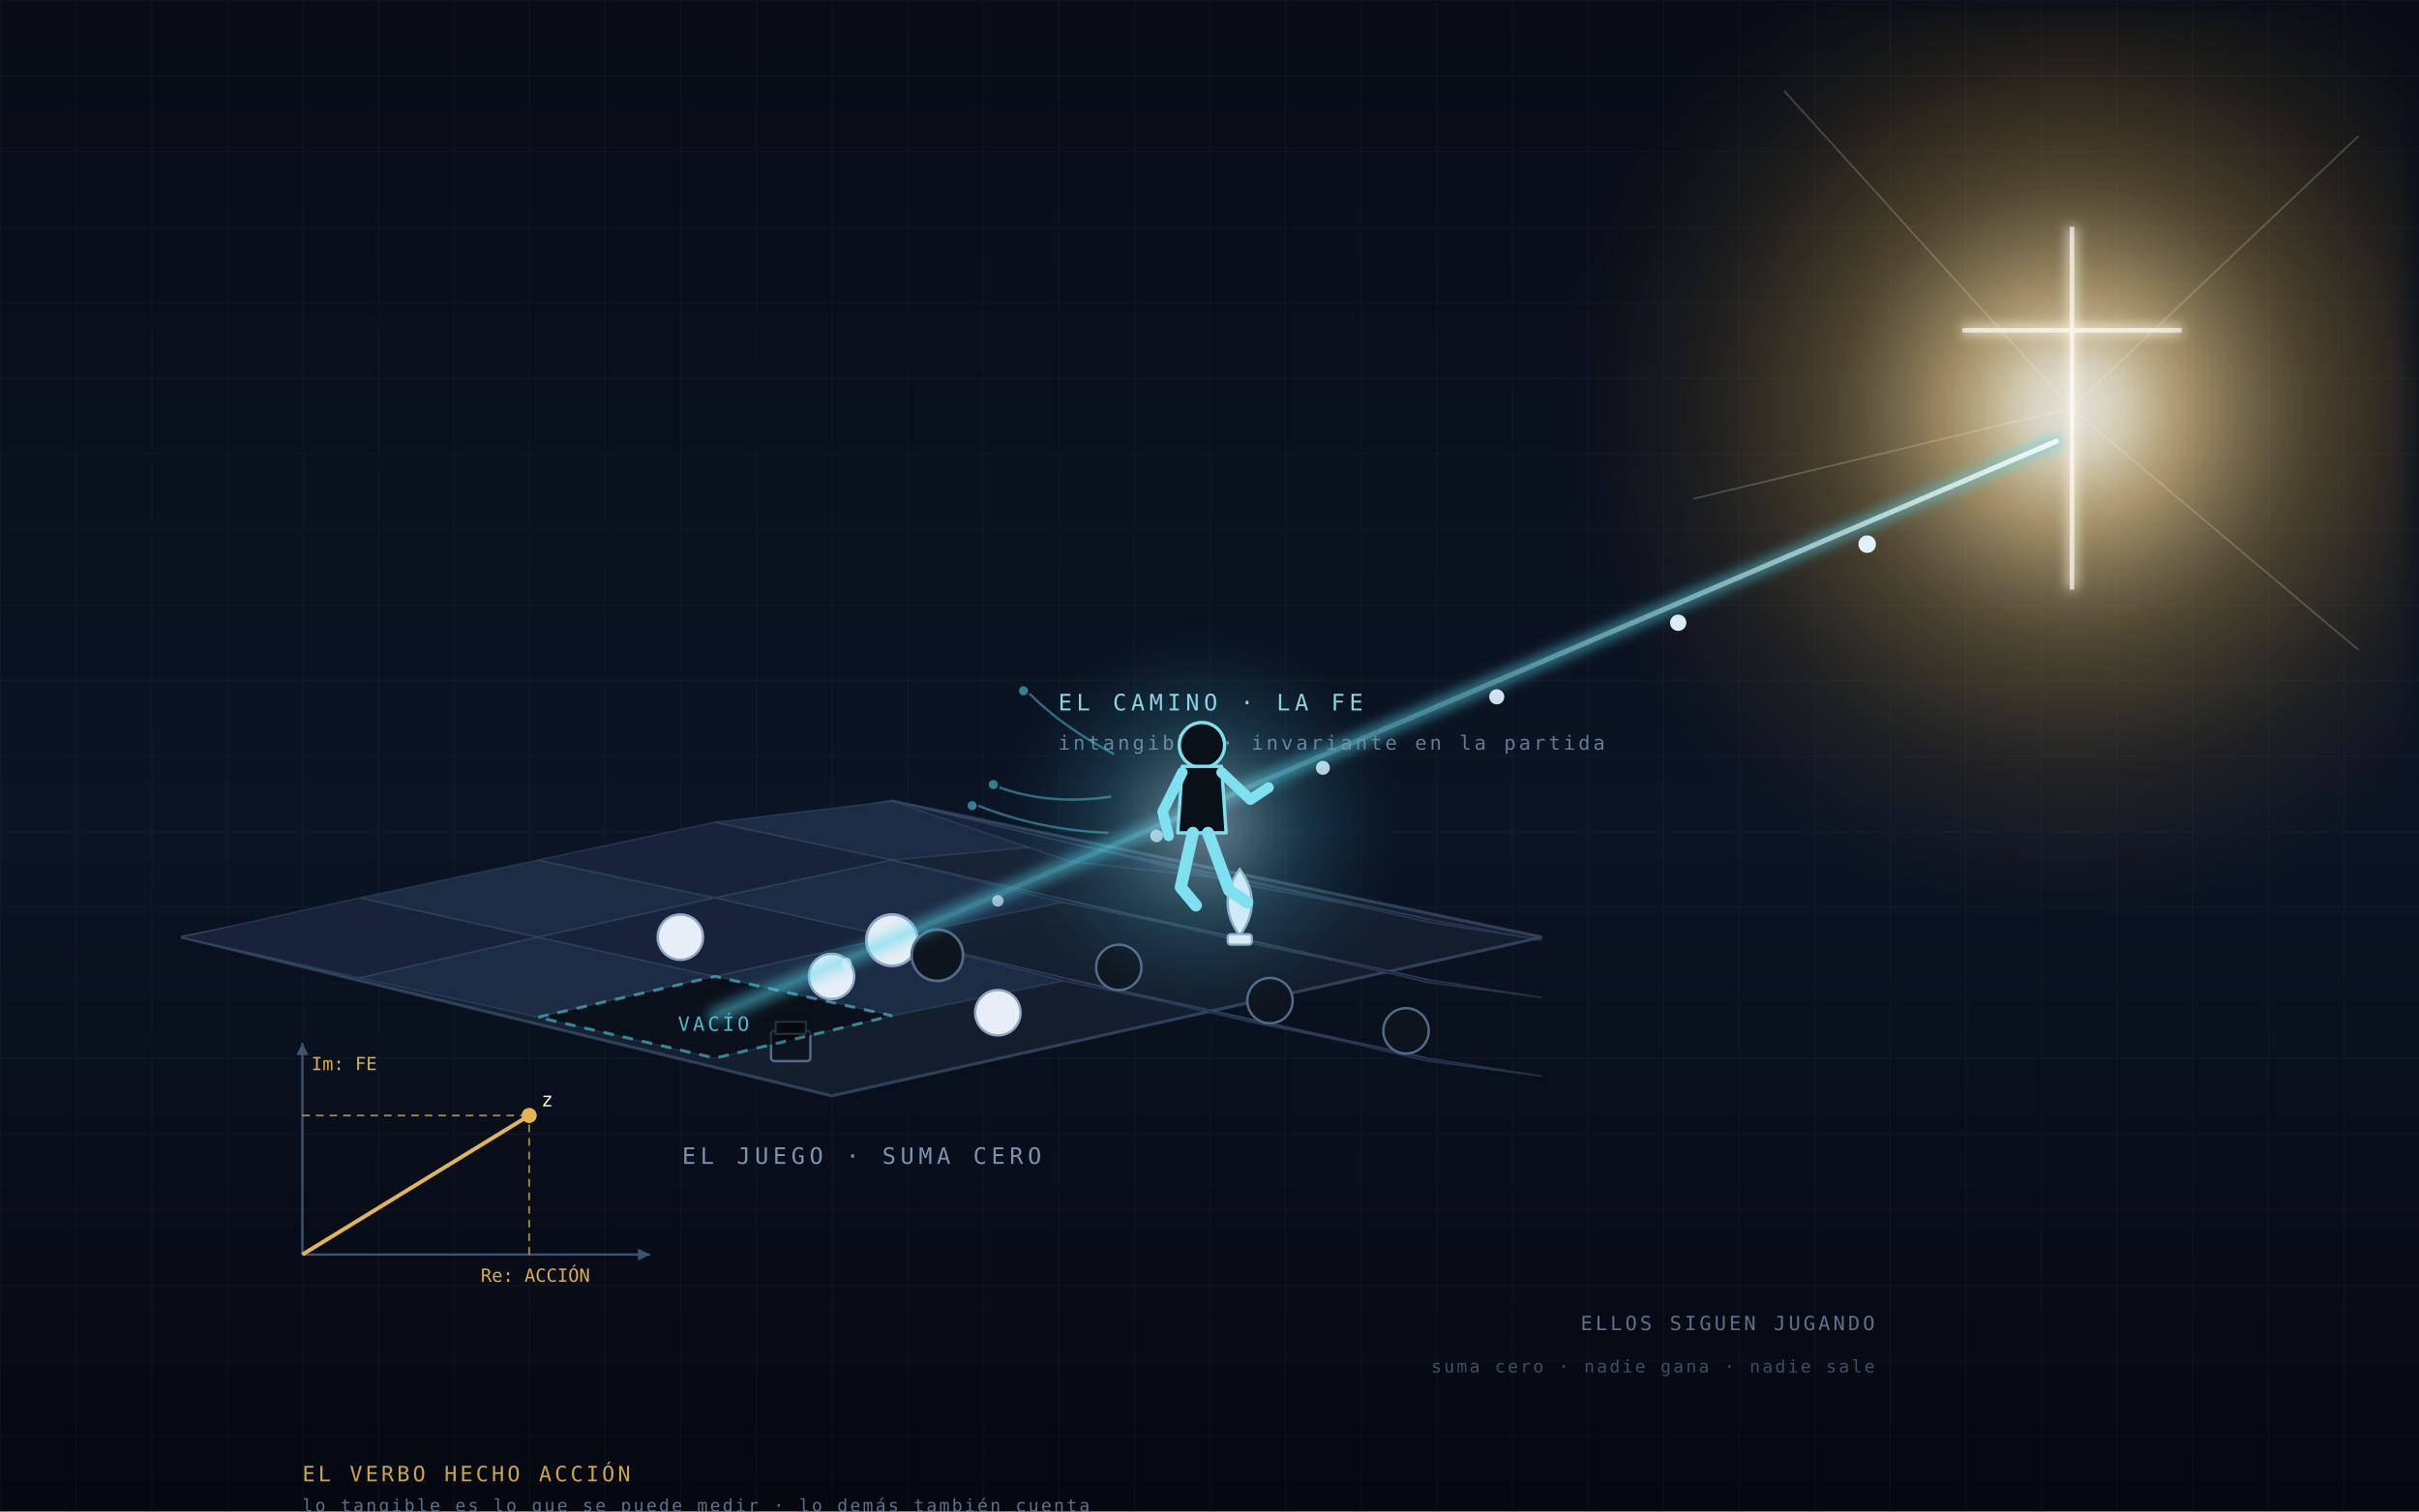
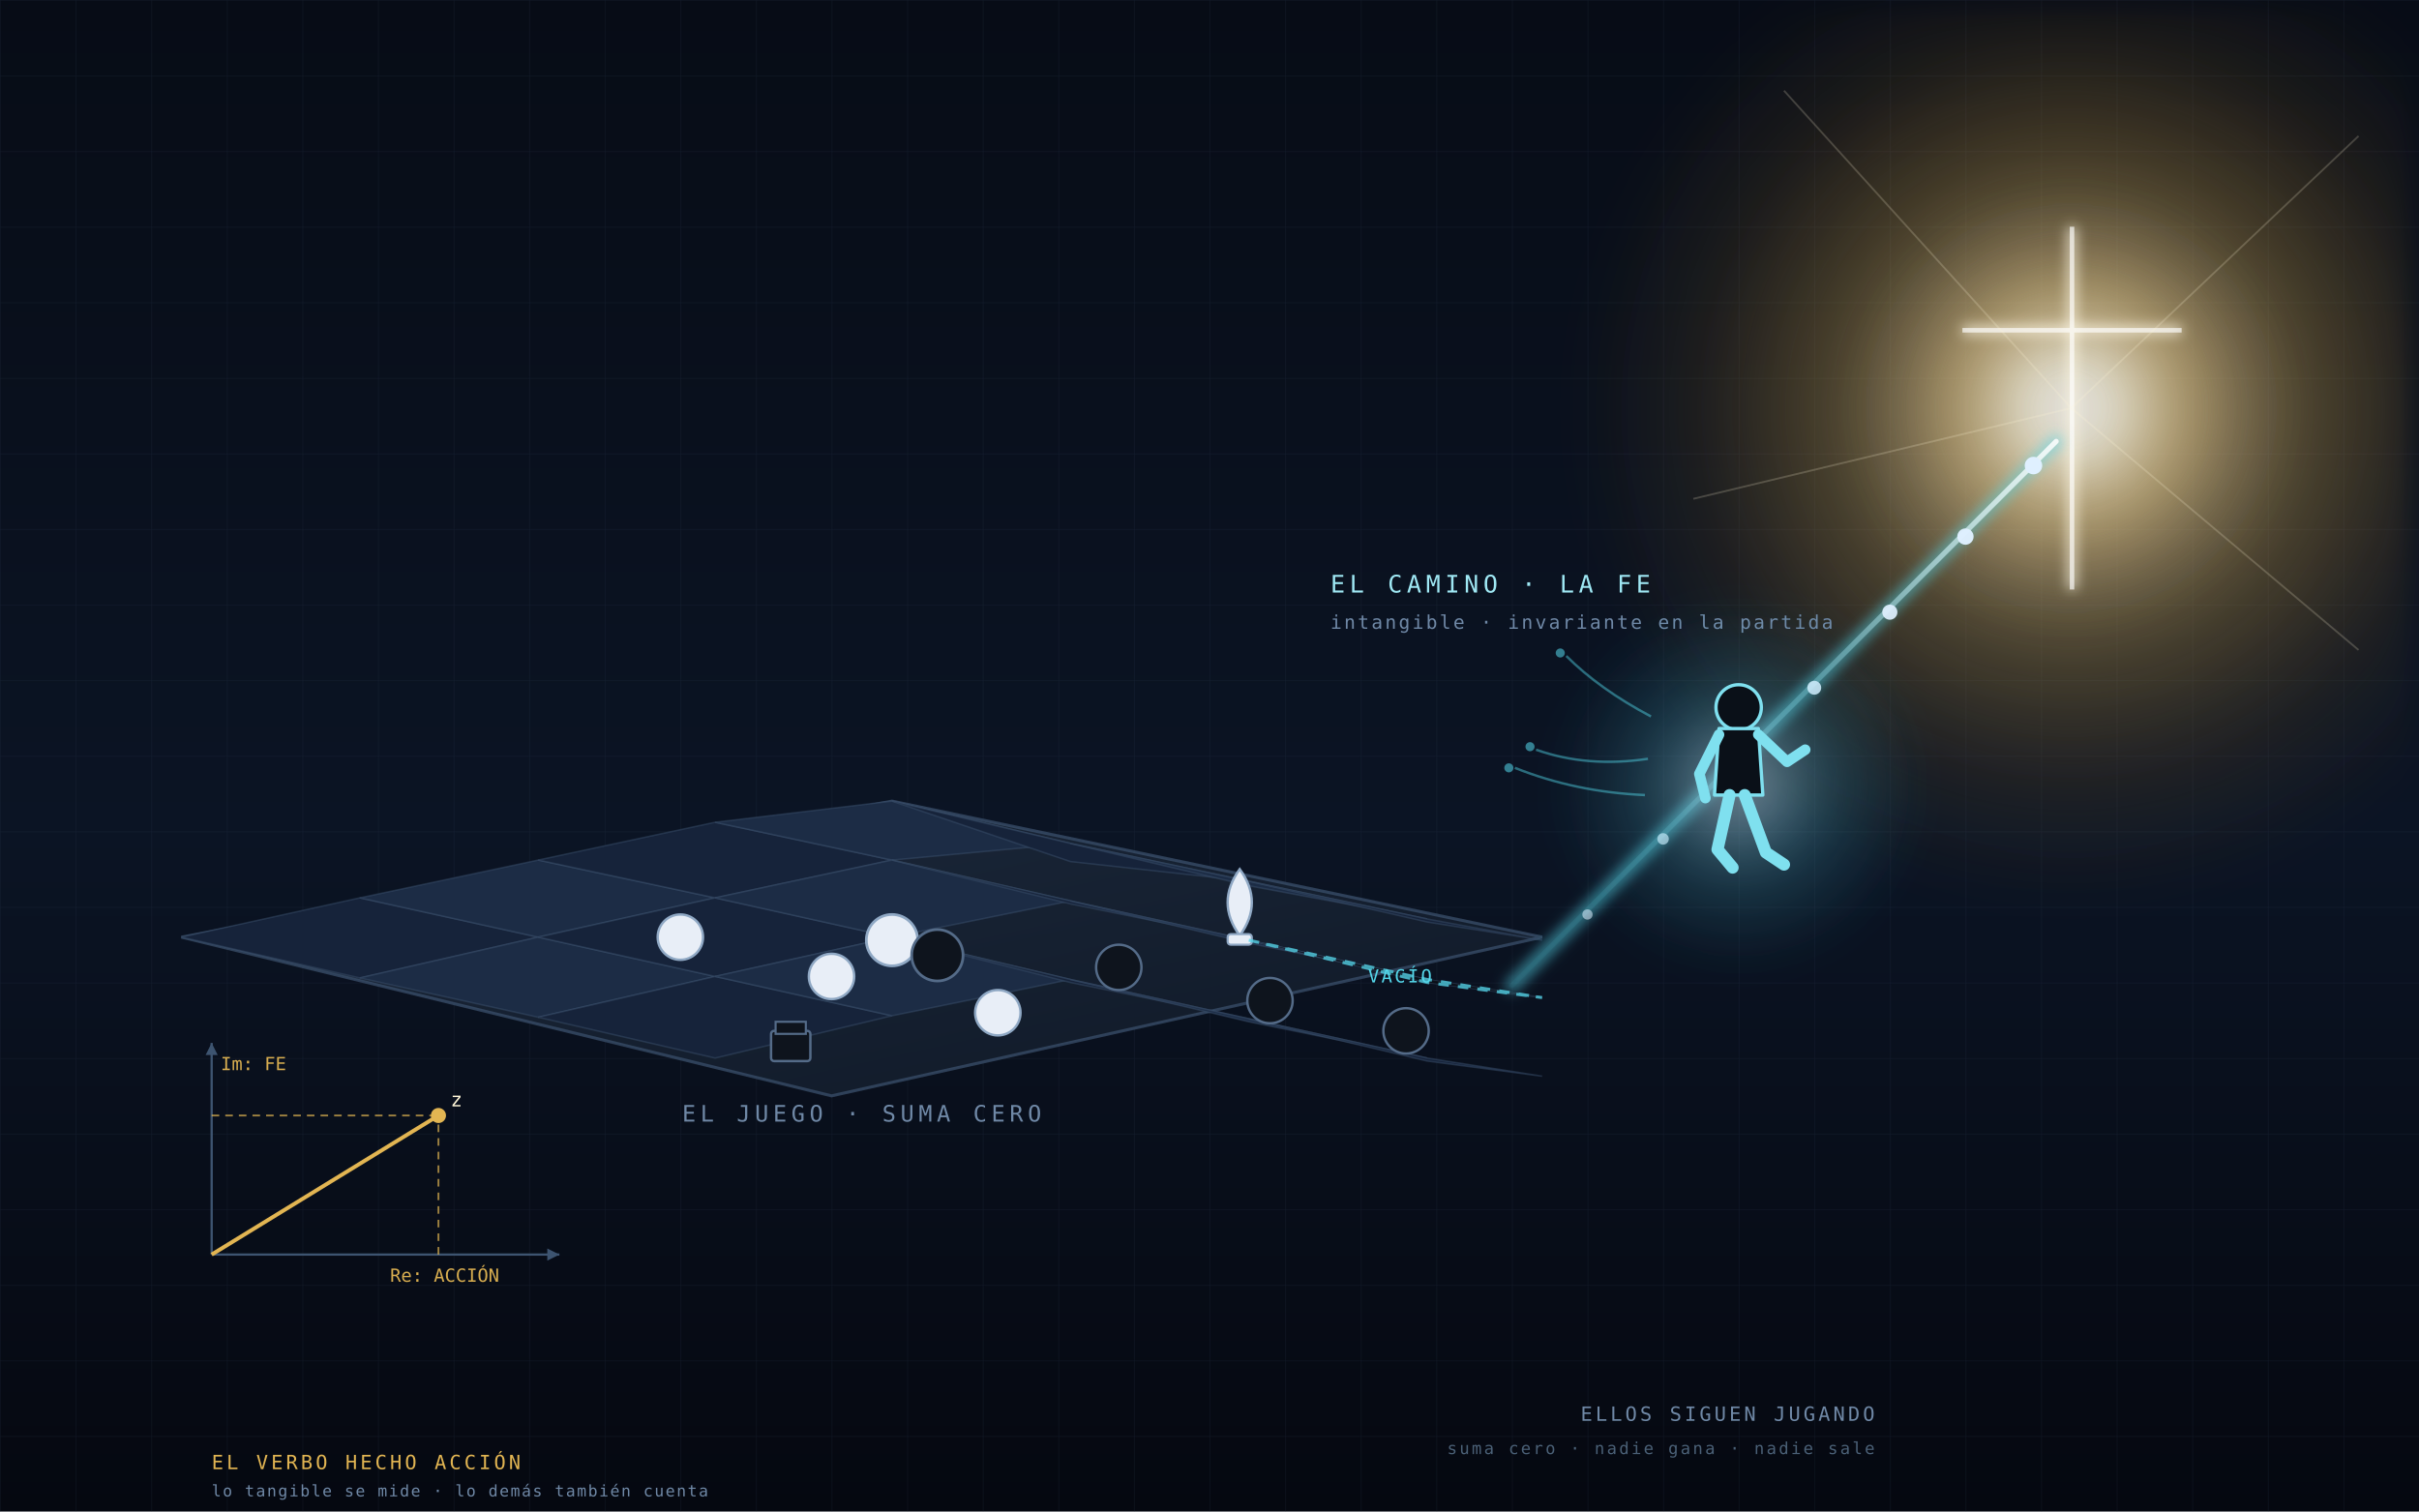
<svg xmlns="http://www.w3.org/2000/svg" viewBox="0 0 1600 1000" width="1600" height="1000" role="img" aria-labelledby="ttl dsc">
  <defs>
    <linearGradient id="night" x1="0" y1="0" x2="0" y2="1">
      <stop offset="0%" stop-color="#070c16" />
      <stop offset="55%" stop-color="#0b1424" />
      <stop offset="100%" stop-color="#050810" />
    </linearGradient>
    <radialGradient id="holiness" cx="50%" cy="50%" r="50%">
      <stop offset="0%" stop-color="#ffffff" stop-opacity="1" />
      <stop offset="22%" stop-color="#fff6d8" stop-opacity="0.92" />
      <stop offset="48%" stop-color="#e2b552" stop-opacity="0.55" />
      <stop offset="76%" stop-color="#c98f2e" stop-opacity="0.18" />
      <stop offset="100%" stop-color="#c98f2e" stop-opacity="0" />
    </radialGradient>
    <radialGradient id="aura" cx="50%" cy="50%" r="50%">
      <stop offset="0%" stop-color="#dff0ff" stop-opacity="0.55" />
      <stop offset="55%" stop-color="#54d7ea" stop-opacity="0.16" />
      <stop offset="100%" stop-color="#54d7ea" stop-opacity="0" />
    </radialGradient>
    <linearGradient id="boardTop" x1="0" y1="0" x2="1" y2="1">
      <stop offset="0%" stop-color="#1d2a3d" />
      <stop offset="100%" stop-color="#0f1826" />
    </linearGradient>
    <linearGradient id="pathGlow" x1="0" y1="1" x2="1" y2="0">
      <stop offset="0%" stop-color="#54d7ea" stop-opacity="0.05" />
      <stop offset="55%" stop-color="#9fe8f4" stop-opacity="0.30" />
      <stop offset="100%" stop-color="#ffffff" stop-opacity="0.85" />
    </linearGradient>
    <filter id="soft" x="-50%" y="-50%" width="200%" height="200%">
      <feGaussianBlur stdDeviation="14" />
    </filter>
    <filter id="soft2" x="-50%" y="-50%" width="200%" height="200%">
      <feGaussianBlur stdDeviation="4" />
    </filter>
    <filter id="soft3" x="-50%" y="-50%" width="200%" height="200%">
      <feGaussianBlur stdDeviation="1.6" />
    </filter>
    <pattern id="grid" width="50" height="50" patternUnits="userSpaceOnUse">
      <path d="M 50 0 L 0 0 0 50" fill="none" stroke="#2a3b52" stroke-width="0.7" stroke-opacity="0.30" />
    </pattern>
  </defs>
  <rect width="1600" height="1000" fill="url(#night)" />
  <rect width="1600" height="1000" fill="url(#grid)" />
  <circle cx="1370" cy="270" r="330" fill="url(#holiness)" opacity="0.55" filter="url(#soft)" />
  <circle cx="1370" cy="270" r="150" fill="url(#holiness)" opacity="0.75" filter="url(#soft)" />
  <g opacity="0.92" filter="url(#soft2)">
    <rect x="1368" y="150" width="5" height="240" fill="#fff9e6" />
    <rect x="1298" y="216" width="145" height="5" fill="#fff9e6" />
  </g>
  <g opacity="0.65">
    <rect x="1369" y="150" width="3" height="240" fill="#ffffff" />
    <rect x="1298" y="217" width="145" height="3" fill="#ffffff" />
  </g>
  <g opacity="0.20" stroke="#fff6d8" stroke-width="1.2">
    <line x1="1370" y1="270" x2="1180" y2="60" />
    <line x1="1370" y1="270" x2="1560" y2="90" />
    <line x1="1370" y1="270" x2="1120" y2="330" />
    <line x1="1370" y1="270" x2="1560" y2="430" />
  </g>
  <g transform="translate(120,470)">
    <polygon points="0,150 470,60 900,150 430,255" fill="url(#boardTop)" stroke="#3a4f6b" stroke-width="2" stroke-opacity="0.75" />
    <g stroke="#3d5470" stroke-width="1" stroke-opacity="0.45">
      <polygon points="0,150 118,124 236,150 118,177" fill="#16233a" />
      <polygon points="118,124 236,99 353,124 236,150" fill="#1c2c45" />
      <polygon points="236,99 353,74 470,99 353,124" fill="#16233a" />
      <polygon points="353,74 470,60 588,88 470,99" fill="#1c2c45" />
      <polygon points="470,60 588,88 706,113 588,100" fill="#16233a" />
      <polygon points="588,88 706,113 824,138 706,116" fill="#1c2c45" />
      <polygon points="706,113 824,138 900,152 824,140" fill="#16233a" />
      <polygon points="118,177 236,150 353,176 236,203" fill="#1c2c45" />
      <polygon points="236,150 353,124 470,150 353,176" fill="#16233a" />
      <polygon points="353,124 470,99 588,126 470,150" fill="#1c2c45" />
      <polygon points="470,99 588,126 706,152 588,128" fill="#16233a" />
      <polygon points="588,126 706,152 824,178 706,154" fill="#1c2c45" />
      <polygon points="706,152 824,178 900,190 824,180" fill="#16233a" />
      <polygon points="236,203 353,176 470,202 353,230" fill="#16233a" />
      <polygon points="353,176 470,150 588,178 470,202" fill="#1c2c45" />
      <polygon points="470,150 588,178 706,204 588,180" fill="#16233a" />
      <polygon points="588,178 706,204 824,230 706,206" fill="#1c2c45" />
      <polygon points="706,204 824,230 900,242 824,232" fill="#16233a" />
    </g>
    <g>
      <circle cx="330" cy="150" r="15" fill="#e8eef7" stroke="#8fa8c4" stroke-width="1.6" />
      <circle cx="430" cy="176" r="15" fill="#e8eef7" stroke="#8fa8c4" stroke-width="1.6" />
      <circle cx="540" cy="200" r="15" fill="#e8eef7" stroke="#8fa8c4" stroke-width="1.6" />
      <circle cx="620" cy="170" r="15" fill="#0e141d" stroke="#546b88" stroke-width="1.6" />
      <circle cx="720" cy="192" r="15" fill="#0e141d" stroke="#546b88" stroke-width="1.6" />
      <circle cx="810" cy="212" r="15" fill="#0e141d" stroke="#546b88" stroke-width="1.6" />
      <circle cx="470" cy="152" r="17" fill="#e8eef7" stroke="#8fa8c4" stroke-width="1.8" />
      <circle cx="500" cy="162" r="17" fill="#0e141d" stroke="#546b88" stroke-width="1.8" />
      <rect x="390" y="212" width="26" height="20" rx="2" fill="#0e141d" stroke="#546b88" stroke-width="1.6" />
      <rect x="393" y="206" width="20" height="8" fill="#0e141d" stroke="#546b88" stroke-width="1.4" />
      <path d="M 700 105 q 16 22 0 44 q -16 -22 0 -44 z" fill="#e8eef7" stroke="#8fa8c4" stroke-width="1.6" />
      <rect x="692" y="148" width="16" height="7" rx="2" fill="#e8eef7" stroke="#8fa8c4" stroke-width="1.4" />
    </g>
-     <polygon points="236,203 353,176 470,202 353,230" fill="#000000" fill-opacity="0.55" />
-     <polygon points="236,203 353,176 470,202 353,230" fill="none" stroke="#54d7ea" stroke-width="2" stroke-opacity="0.55" stroke-dasharray="7 6" />
-     <text x="352" y="212" text-anchor="middle" font-family="ui-monospace, SFMono-Regular, Menlo, monospace" font-size="13" fill="#54d7ea" fill-opacity="0.85" letter-spacing="2">VACÍO</text>
-     <text x="450" y="300" text-anchor="middle" font-family="ui-monospace, SFMono-Regular, Menlo, monospace" font-size="15" fill="#7c93b0" letter-spacing="3">EL JUEGO · SUMA CERO</text>
+     <polygon points="706,152 824,178 900,190 824,180" fill="#000000" fill-opacity="0.62" />
+     <polygon points="706,152 824,178 900,190 824,180" fill="none" stroke="#54d7ea" stroke-width="2" stroke-opacity="0.75" stroke-dasharray="7 6" />
+     <text x="806" y="180" text-anchor="middle" font-family="ui-monospace, SFMono-Regular, Menlo, monospace" font-size="12" fill="#54d7ea" letter-spacing="1.5">VACÍO</text>
+     <text x="450" y="272" text-anchor="middle" font-family="ui-monospace, SFMono-Regular, Menlo, monospace" font-size="15" fill="#6f88a6" letter-spacing="3">EL JUEGO · SUMA CERO</text>
  </g>
  <g filter="url(#soft2)" opacity="0.55">
-     <path d="M 473 672 L 1360 292" stroke="#54d7ea" stroke-width="9" stroke-linecap="round" />
+     <path d="M 1000 652 L 1360 292" stroke="#54d7ea" stroke-width="9" stroke-linecap="round" />
  </g>
-   <path d="M 473 672 L 1360 292" stroke="url(#pathGlow)" stroke-width="3.4" stroke-linecap="round" />
+   <path d="M 1000 652 L 1360 292" stroke="url(#pathGlow)" stroke-width="3.4" stroke-linecap="round" />
  <g fill="#dff0ff">
-     <circle cx="560" cy="637" r="3.4" opacity="0.55" />
-     <circle cx="660" cy="596" r="3.8" opacity="0.65" />
-     <circle cx="765" cy="553" r="4.2" opacity="0.75" />
-     <circle cx="875" cy="508" r="4.6" opacity="0.85" />
-     <circle cx="990" cy="461" r="5.0" opacity="0.92" />
-     <circle cx="1110" cy="412" r="5.4" opacity="0.97" />
-     <circle cx="1235" cy="360" r="5.8" opacity="1" />
+     <circle cx="1050" cy="605" r="3.4" opacity="0.55" />
+     <circle cx="1100" cy="555" r="3.8" opacity="0.65" />
+     <circle cx="1150" cy="505" r="4.2" opacity="0.75" />
+     <circle cx="1200" cy="455" r="4.6" opacity="0.85" />
+     <circle cx="1250" cy="405" r="5.0" opacity="0.92" />
+     <circle cx="1300" cy="355" r="5.4" opacity="0.97" />
+     <circle cx="1345" cy="308" r="5.8" opacity="1" />
  </g>
-   <text x="700" y="470" font-family="ui-monospace, SFMono-Regular, Menlo, monospace" font-size="15" fill="#9fe8f4" letter-spacing="3" opacity="0.9">EL CAMINO · LA FE</text>
-   <text x="700" y="496" font-family="ui-monospace, SFMono-Regular, Menlo, monospace" font-size="13" fill="#7c93b0" letter-spacing="2" opacity="0.8">intangible · invariante en la partida</text>
-   <g transform="translate(795,545)">
+   <text x="880" y="392" font-family="ui-monospace, SFMono-Regular, Menlo, monospace" font-size="16" fill="#9fe8f4" letter-spacing="3">EL CAMINO · LA FE</text>
+   <text x="880" y="416" font-family="ui-monospace, SFMono-Regular, Menlo, monospace" font-size="12.5" fill="#6f88a6" letter-spacing="1.5">intangible · invariante en la partida</text>
+   <g transform="translate(1150,520)">
    <circle cx="0" cy="0" r="120" fill="url(#aura)" filter="url(#soft)" />
    <g fill="#0a1018" stroke="#7fe0ef" stroke-width="2.2" stroke-linejoin="round">
      <circle cx="0" cy="-52" r="15" />
      <path d="M -13 -38 L 13 -38 L 16 6 L -16 6 Z" />
      <path d="M -13 -34 L -26 -8 L -22 8" fill="none" stroke-width="7" stroke-linecap="round" />
      <path d="M 13 -34 L 32 -16 L 44 -24" fill="none" stroke-width="7" stroke-linecap="round" />
      <path d="M 4 6 L 18 44 L 30 52" fill="none" stroke-width="8" stroke-linecap="round" />
      <path d="M -6 6 L -14 42 L -4 54" fill="none" stroke-width="8" stroke-linecap="round" />
    </g>
    <g stroke="#54d7ea" stroke-width="1.6" stroke-opacity="0.45" fill="none">
      <path d="M -60 -18 q -40 6 -74 -6" />
      <path d="M -62 6 q -46 -2 -86 -18" />
      <path d="M -58 -46 q -34 -18 -56 -40" />
    </g>
    <g fill="#54d7ea" fill-opacity="0.55">
      <circle cx="-138" cy="-26" r="3" />
      <circle cx="-152" cy="-12" r="3" />
      <circle cx="-118" cy="-88" r="3" />
    </g>
  </g>
-   <g transform="translate(200,830)">
+   <g transform="translate(140,830)">
    <line x1="0" y1="0" x2="230" y2="0" stroke="#3d5470" stroke-width="1.5" />
    <line x1="0" y1="0" x2="0" y2="-140" stroke="#3d5470" stroke-width="1.5" />
    <polygon points="230,0 222,-4 222,4" fill="#3d5470" />
    <polygon points="0,-140 -4,-132 4,-132" fill="#3d5470" />
    <line x1="0" y1="0" x2="150" y2="-92" stroke="#e2b552" stroke-width="2.6" />
    <line x1="150" y1="0" x2="150" y2="-92" stroke="#e2b552" stroke-width="1.2" stroke-dasharray="5 4" stroke-opacity="0.7" />
    <line x1="0" y1="-92" x2="150" y2="-92" stroke="#e2b552" stroke-width="1.2" stroke-dasharray="5 4" stroke-opacity="0.7" />
    <circle cx="150" cy="-92" r="5" fill="#e2b552" />
    <text x="118" y="18" font-family="ui-monospace, SFMono-Regular, Menlo, monospace" font-size="12" fill="#e2b552" opacity="0.95">Re: ACCIÓN</text>
    <text x="6" y="-122" font-family="ui-monospace, SFMono-Regular, Menlo, monospace" font-size="12" fill="#e2b552" opacity="0.95">Im: FE</text>
    <text x="158" y="-98" font-family="ui-monospace, SFMono-Regular, Menlo, monospace" font-size="13" fill="#fff6d8">z</text>
  </g>
-   <text x="200" y="980" font-family="ui-monospace, SFMono-Regular, Menlo, monospace" font-size="14" fill="#e2b552" letter-spacing="2" opacity="0.9">EL VERBO HECHO ACCIÓN</text>
-   <text x="200" y="1000" font-family="ui-monospace, SFMono-Regular, Menlo, monospace" font-size="11.5" fill="#7c93b0" letter-spacing="1.5" opacity="0.75">lo tangible es lo que se puede medir · lo demás también cuenta</text>
-   <text x="1240" y="880" text-anchor="end" font-family="ui-monospace, SFMono-Regular, Menlo, monospace" font-size="13" fill="#7c93b0" letter-spacing="2" opacity="0.75">ELLOS SIGUEN JUGANDO</text>
-   <text x="1240" y="908" text-anchor="end" font-family="ui-monospace, SFMono-Regular, Menlo, monospace" font-size="11.5" fill="#546b88" letter-spacing="1.5" opacity="0.7">suma cero · nadie gana · nadie sale</text>
+   <text x="140" y="972" font-family="ui-monospace, SFMono-Regular, Menlo, monospace" font-size="13" fill="#e2b552" letter-spacing="2">EL VERBO HECHO ACCIÓN</text>
+   <text x="140" y="990" font-family="ui-monospace, SFMono-Regular, Menlo, monospace" font-size="10.5" fill="#6f88a6" letter-spacing="1">lo tangible se mide · lo demás también cuenta</text>
+   <text x="1240" y="940" text-anchor="end" font-family="ui-monospace, SFMono-Regular, Menlo, monospace" font-size="13" fill="#6f88a6" letter-spacing="2">ELLOS SIGUEN JUGANDO</text>
+   <text x="1240" y="962" text-anchor="end" font-family="ui-monospace, SFMono-Regular, Menlo, monospace" font-size="11" fill="#4a6076" letter-spacing="1.5">suma cero · nadie gana · nadie sale</text>
</svg>
